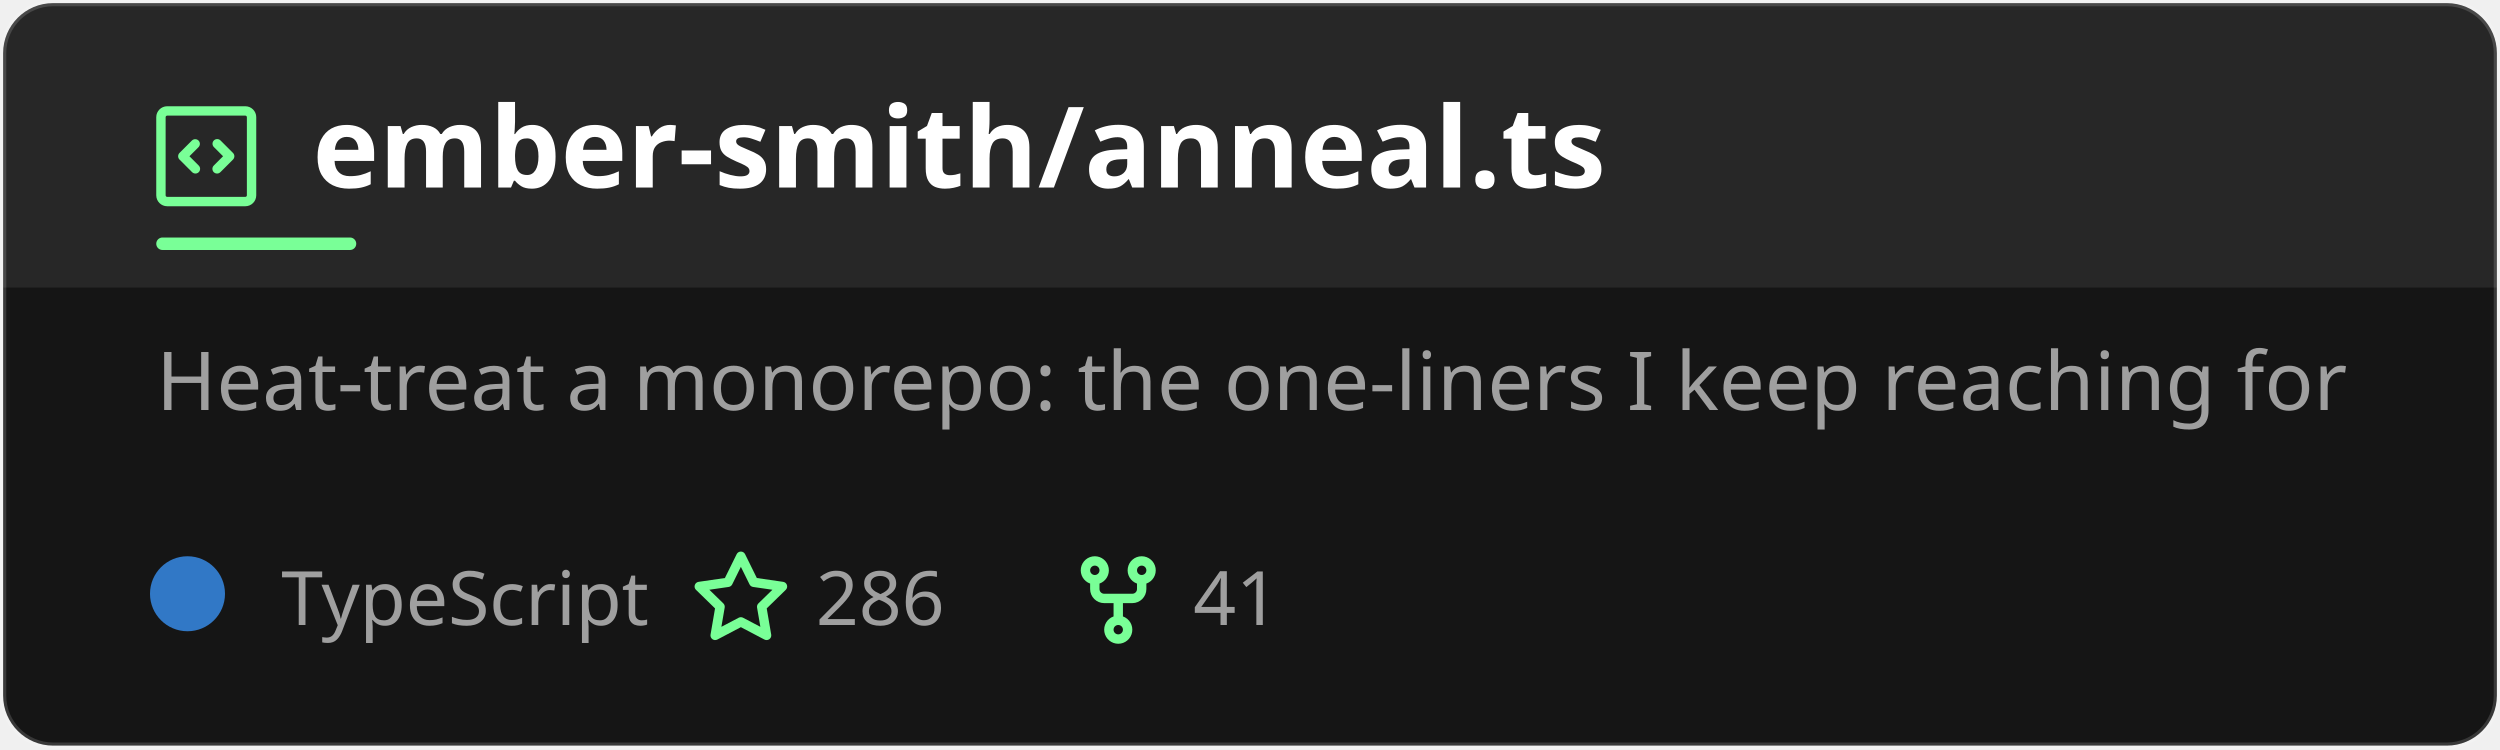
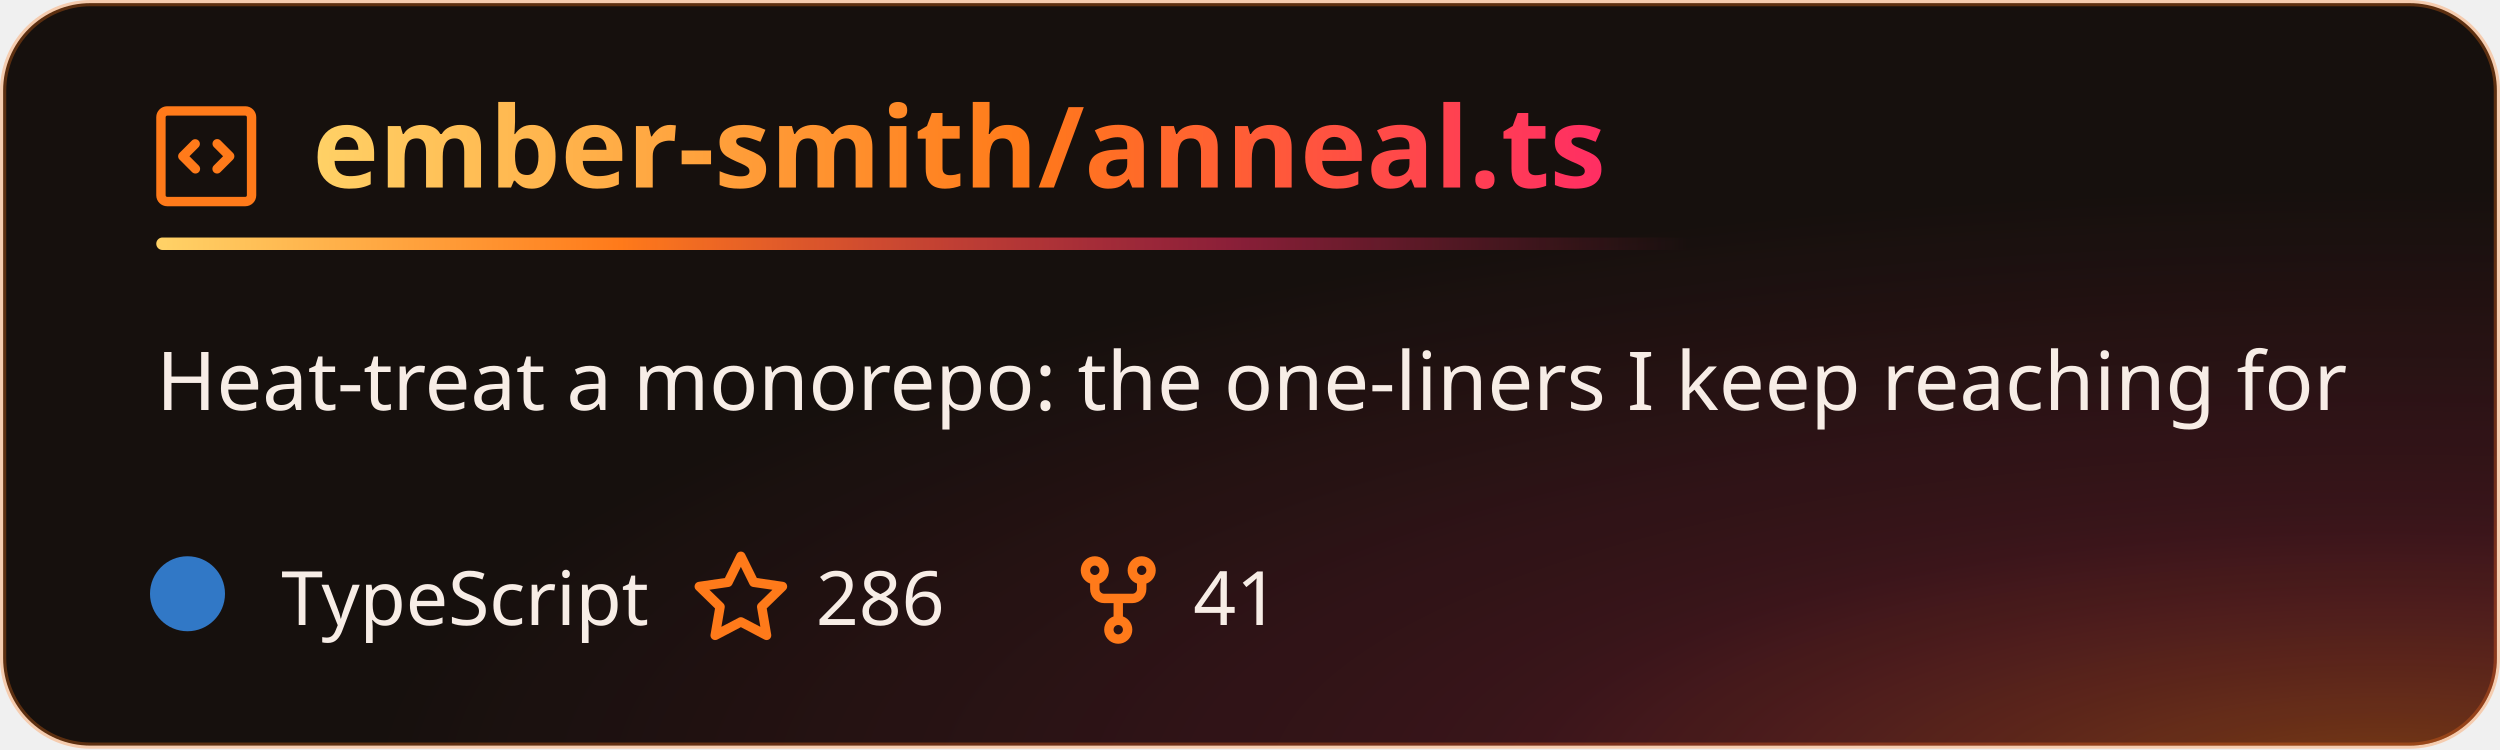
<svg xmlns="http://www.w3.org/2000/svg" width="400" height="120" viewBox="0 0 400 120" fill="none" role="img" aria-labelledby="title-id desc-id">
  <style>
    .header {
      font: 600 18px 'Segoe UI', Ubuntu, "Helvetica Neue", Sans-Serif;
-       fill: #fff;
+       fill: url(#heat);
      animation: fadeInAnimation 0.8s ease-in-out backwards;
    }
    /* The icon reads against the title rather than with it, so it keeps its own color. */
    .title-icon {
-       fill: #79ff97;
+       fill: #ff7a1a;
      animation: fadeInAnimation 0.8s ease-in-out backwards;
    }
    .title-accent {
-       fill: #79ff97;
-       animation: fadeInAnimation 0.8s ease-in-out backwards;
-     }
-     .title-band {
-       fill: #fff;
-       opacity: 0.08;
+       transform-box: fill-box;
+       transform-origin: left center;
+       animation: trailAnimation 0.9s cubic-bezier(0.2, 0.7, 0.2, 1) 0.2s backwards;
    }
    @supports(-moz-appearance: auto) {
      /* Selector detects Firefox */
      .header {
        font-size: 15.5px;
      }
    }
    .description {
      font: 400 13px 'Segoe UI', Ubuntu, "Helvetica Neue", Sans-Serif;
-       fill: #9f9f9f;
+       fill: #f7ede6;
    }
    .gray {
      font: 400 12px 'Segoe UI', Ubuntu, "Helvetica Neue", Sans-Serif;
-       fill: #9f9f9f;
+       fill: #f7ede6;
    }
    .icon {
-       fill: #79ff97;
+       fill: #ff7a1a;
    }
    /* Animations */
    @keyframes scaleInAnimation {
      from {
        transform: translate(-5px, 5px) scale(0);
      }
      to {
        transform: translate(-5px, 5px) scale(1);
      }
    }
    @keyframes fadeInAnimation {
      from {
        opacity: 0;
      }
      to {
        opacity: 1;
      }
    }
+     @keyframes trailAnimation {
+       from {
+         transform: scaleX(0);
+       }
+     }
    @media (prefers-reduced-motion: reduce) {
      * {
        animation-duration: 0s !important;
        animation-delay: 0s !important;
      }
    }
  </style>
-   <rect data-testid="card-bg" class="card-bg" x="0.5" y="0.5" rx="8" height="99%" stroke="#ffffff26" width="399" fill="#151515" stroke-opacity="1" />
-   <path data-testid="title-band" class="title-band" d="M0.5 8.5a8 8 0 0 1 8 -8h383a8 8 0 0 1 8 8v37.5h-399z" />
+   <defs>
+     <linearGradient id="heat" x1="0" y1="0" x2="1" y2="0">
+       <stop offset="0" class="heat-0" stop-color="#ffd166" />
+       <stop offset="0.55" class="heat-1" stop-color="#ff7a1a" />
+       <stop offset="1" class="heat-2" stop-color="#ff2e63" />
+     </linearGradient>
+     <linearGradient id="heat-ring" x1="0" y1="1" x2="1" y2="0">
+       <stop offset="0" class="heat-0" stop-color="#ffd166" />
+       <stop offset="0.55" class="heat-1" stop-color="#ff7a1a" />
+       <stop offset="1" class="heat-2" stop-color="#ff2e63" />
+     </linearGradient>
+     <linearGradient id="heat-trail" x1="0" y1="0" x2="1" y2="0">
+       <stop offset="0" class="heat-0" stop-color="#ffd166" />
+       <stop offset="0.3" class="heat-1" stop-color="#ff7a1a" />
+       <stop offset="0.7" class="heat-2" stop-color="#ff2e63" stop-opacity="0.5" />
+       <stop offset="1" class="heat-2" stop-color="#ff2e63" stop-opacity="0" />
+     </linearGradient>
+     <radialGradient id="heat-glow" cx="0.95" cy="1.05" r="0.8">
+       <stop offset="0" class="glow-core" stop-color="#ff7a1a" stop-opacity="0.42" />
+       <stop offset="0.45" class="glow-edge" stop-color="#ff2e63" stop-opacity="0.147" />
+       <stop offset="1" class="heat-2" stop-color="#ff2e63" stop-opacity="0" />
+     </radialGradient>
+     <filter id="heat-bloom" x="-50%" y="-50%" width="200%" height="200%">
+       <feGaussianBlur stdDeviation="3.5" result="bloom" />
+       <feMerge>
+         <feMergeNode in="bloom" />
+         <feMergeNode in="SourceGraphic" />
+       </feMerge>
+     </filter>
+   </defs>
+   <rect data-testid="card-bg" class="card-bg" x="0.5" y="0.5" rx="14" height="99%" width="399" stroke="#ff7a1a4d" fill="#16100d" stroke-opacity="1" />
+   <rect data-testid="card-glow" x="0.5" y="0.5" rx="14" height="99%" width="399" fill="url(#heat-glow)" />
  <g data-testid="card-title" transform="translate(25, 30)">
    <g>
      <svg class="title-icon" x="0" y="-13" viewBox="0 0 16 16" version="1.1" width="16" height="16">
        <path fill-rule="evenodd" d="M0 1.75C0 .784.784 0 1.75 0h12.5C15.216 0 16 .784 16 1.75v12.5A1.75 1.75 0 0 1 14.25 16H1.75A1.75 1.75 0 0 1 0 14.25Zm1.75-.25a.25.25 0 0 0-.25.25v12.5c0 .138.112.25.25.25h12.5a.25.25 0 0 0 .25-.25V1.75a.25.25 0 0 0-.25-.25Zm7.47 3.97a.75.75 0 0 1 1.06 0l2 2a.75.75 0 0 1 0 1.06l-2 2a.749.749 0 0 1-1.275-.326.749.749 0 0 1 .215-.734L10.69 8 9.22 6.53a.75.75 0 0 1 0-1.06ZM6.78 6.53 5.31 8l1.47 1.47a.749.749 0 0 1-.326 1.275.749.749 0 0 1-.734-.215l-2-2a.75.75 0 0 1 0-1.06l2-2a.751.751 0 0 1 1.042.018.751.751 0 0 1 .018 1.042Z" />
      </svg>
    </g>
    <g transform="translate(25, 0)">
      <text x="0" y="0" class="header" data-testid="header">ember-smith/anneal.ts</text>
    </g>
-     <rect data-testid="title-accent" class="title-accent" x="0" y="8" width="32" height="2" rx="1" />
+     <rect data-testid="title-accent" class="title-accent" x="0" y="8" width="246.3" height="2" rx="1" fill="url(#heat-trail)" />
  </g>
  <g data-testid="main-card-body" transform="translate(0, 55)">
    <text class="description" x="25" y="-5">
      <tspan dy="1.2em" x="25">Heat-treat a monorepo: the one-liners I keep reaching for</tspan>
    </text>
    <g transform="translate(30, 45)">
      <g>
        <g data-testid="primary-lang">
          <circle data-testid="lang-color" cx="0" cy="-5" r="6" fill="#3178c6" />
          <text data-testid="lang-name" class="gray" x="15">TypeScript</text>
        </g>
      </g>
      <g transform="translate(80.54, 0)">
        <g>
          <svg class="icon" y="-12" viewBox="0 0 16 16" version="1.1" width="16" height="16">
            <path fill-rule="evenodd" d="M8 .25a.75.75 0 01.673.418l1.882 3.815 4.21.612a.75.75 0 01.416 1.279l-3.046 2.97.719 4.192a.75.75 0 01-1.088.791L8 12.347l-3.766 1.98a.75.75 0 01-1.088-.79l.72-4.194L.818 6.374a.75.75 0 01.416-1.28l4.21-.611L7.327.668A.75.75 0 018 .25zm0 2.445L6.615 5.5a.75.75 0 01-.564.41l-3.097.45 2.24 2.184a.75.75 0 01.216.664l-.528 3.084 2.769-1.456a.75.75 0 01.698 0l2.77 1.456-.53-3.084a.75.75 0 01.216-.664l2.24-2.183-3.096-.45a.75.75 0 01-.564-.41L8 2.694v.001z" />
          </svg>
        </g>
        <g transform="translate(20, 0)">
          <text data-testid="starsCount" class="gray">286</text>
        </g>
      </g>
      <g transform="translate(140.92, 0)">
        <g>
          <svg class="icon" y="-12" viewBox="0 0 16 16" version="1.1" width="16" height="16">
            <path fill-rule="evenodd" d="M5 3.25a.75.75 0 11-1.5 0 .75.75 0 011.5 0zm0 2.122a2.25 2.25 0 10-1.5 0v.878A2.25 2.25 0 005.75 8.5h1.5v2.128a2.251 2.251 0 101.5 0V8.5h1.5a2.25 2.25 0 002.25-2.25v-.878a2.25 2.25 0 10-1.5 0v.878a.75.75 0 01-.75.75h-4.5A.75.75 0 015 6.25v-.878zm3.75 7.378a.75.75 0 11-1.5 0 .75.75 0 011.5 0zm3-8.75a.75.75 0 100-1.5.75.75 0 000 1.5z" />
          </svg>
        </g>
        <g transform="translate(20, 0)">
          <text data-testid="forksCount" class="gray">41</text>
        </g>
      </g>
    </g>
  </g>
</svg>
